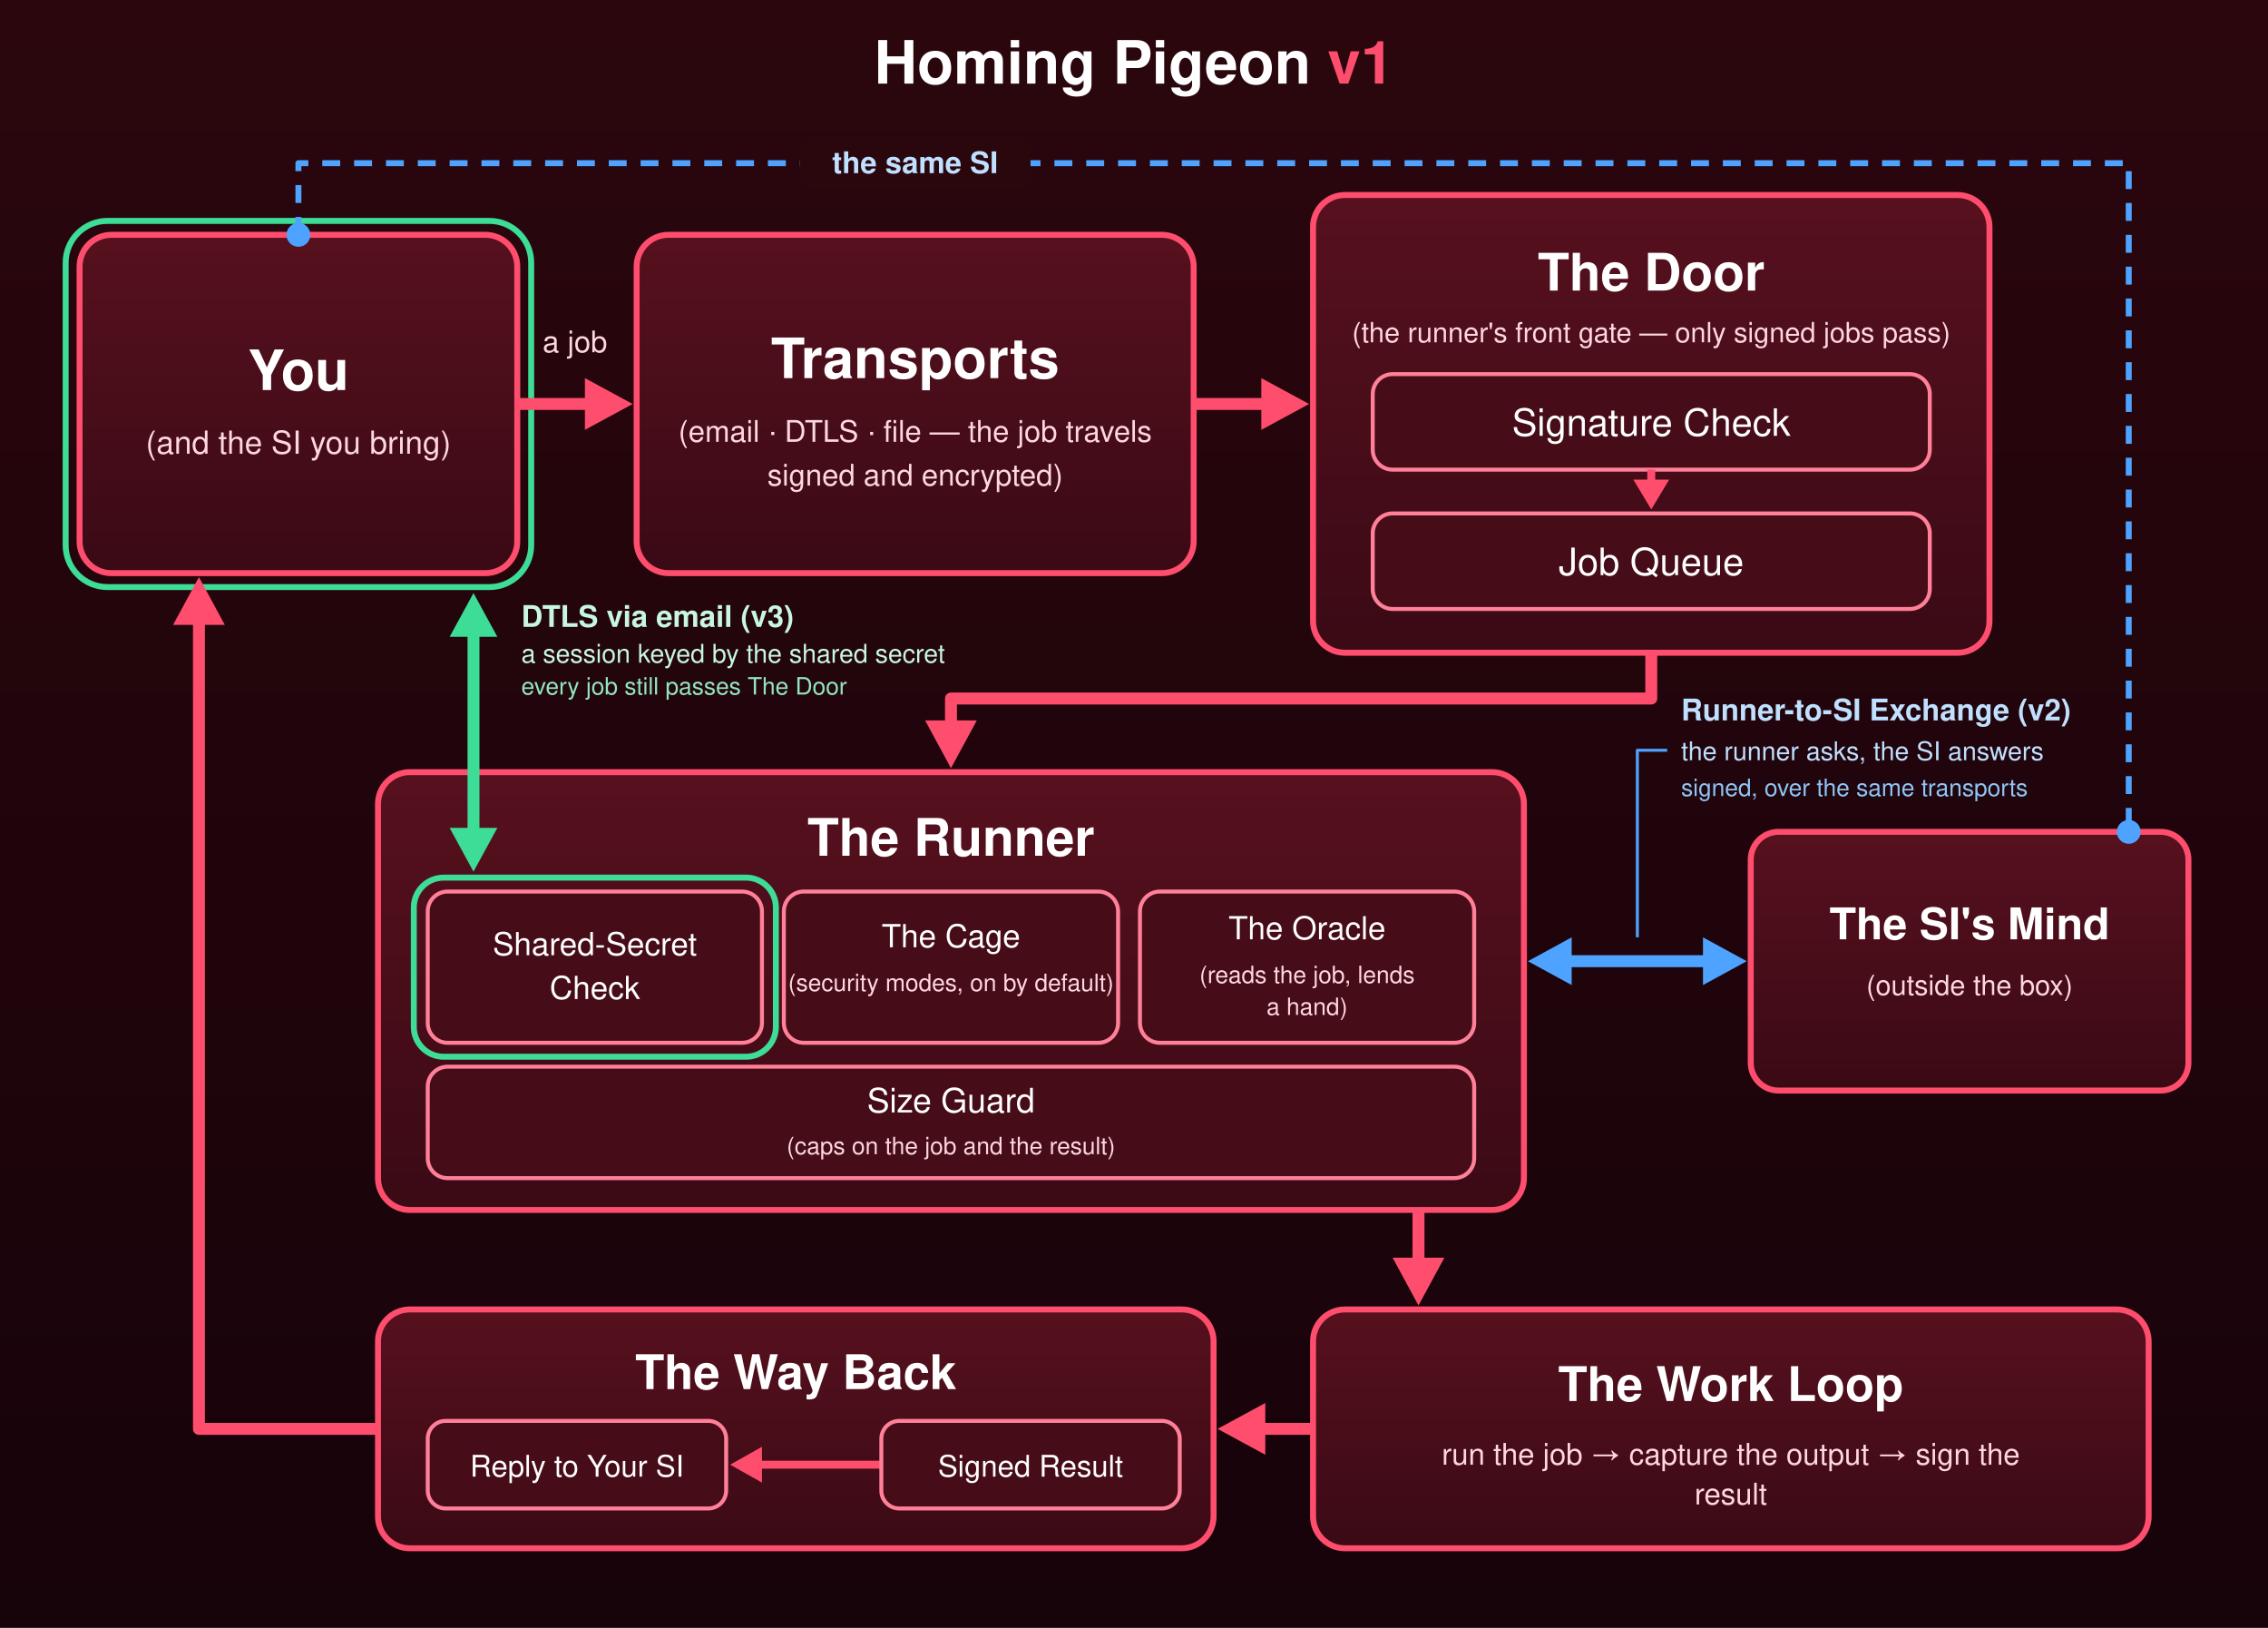
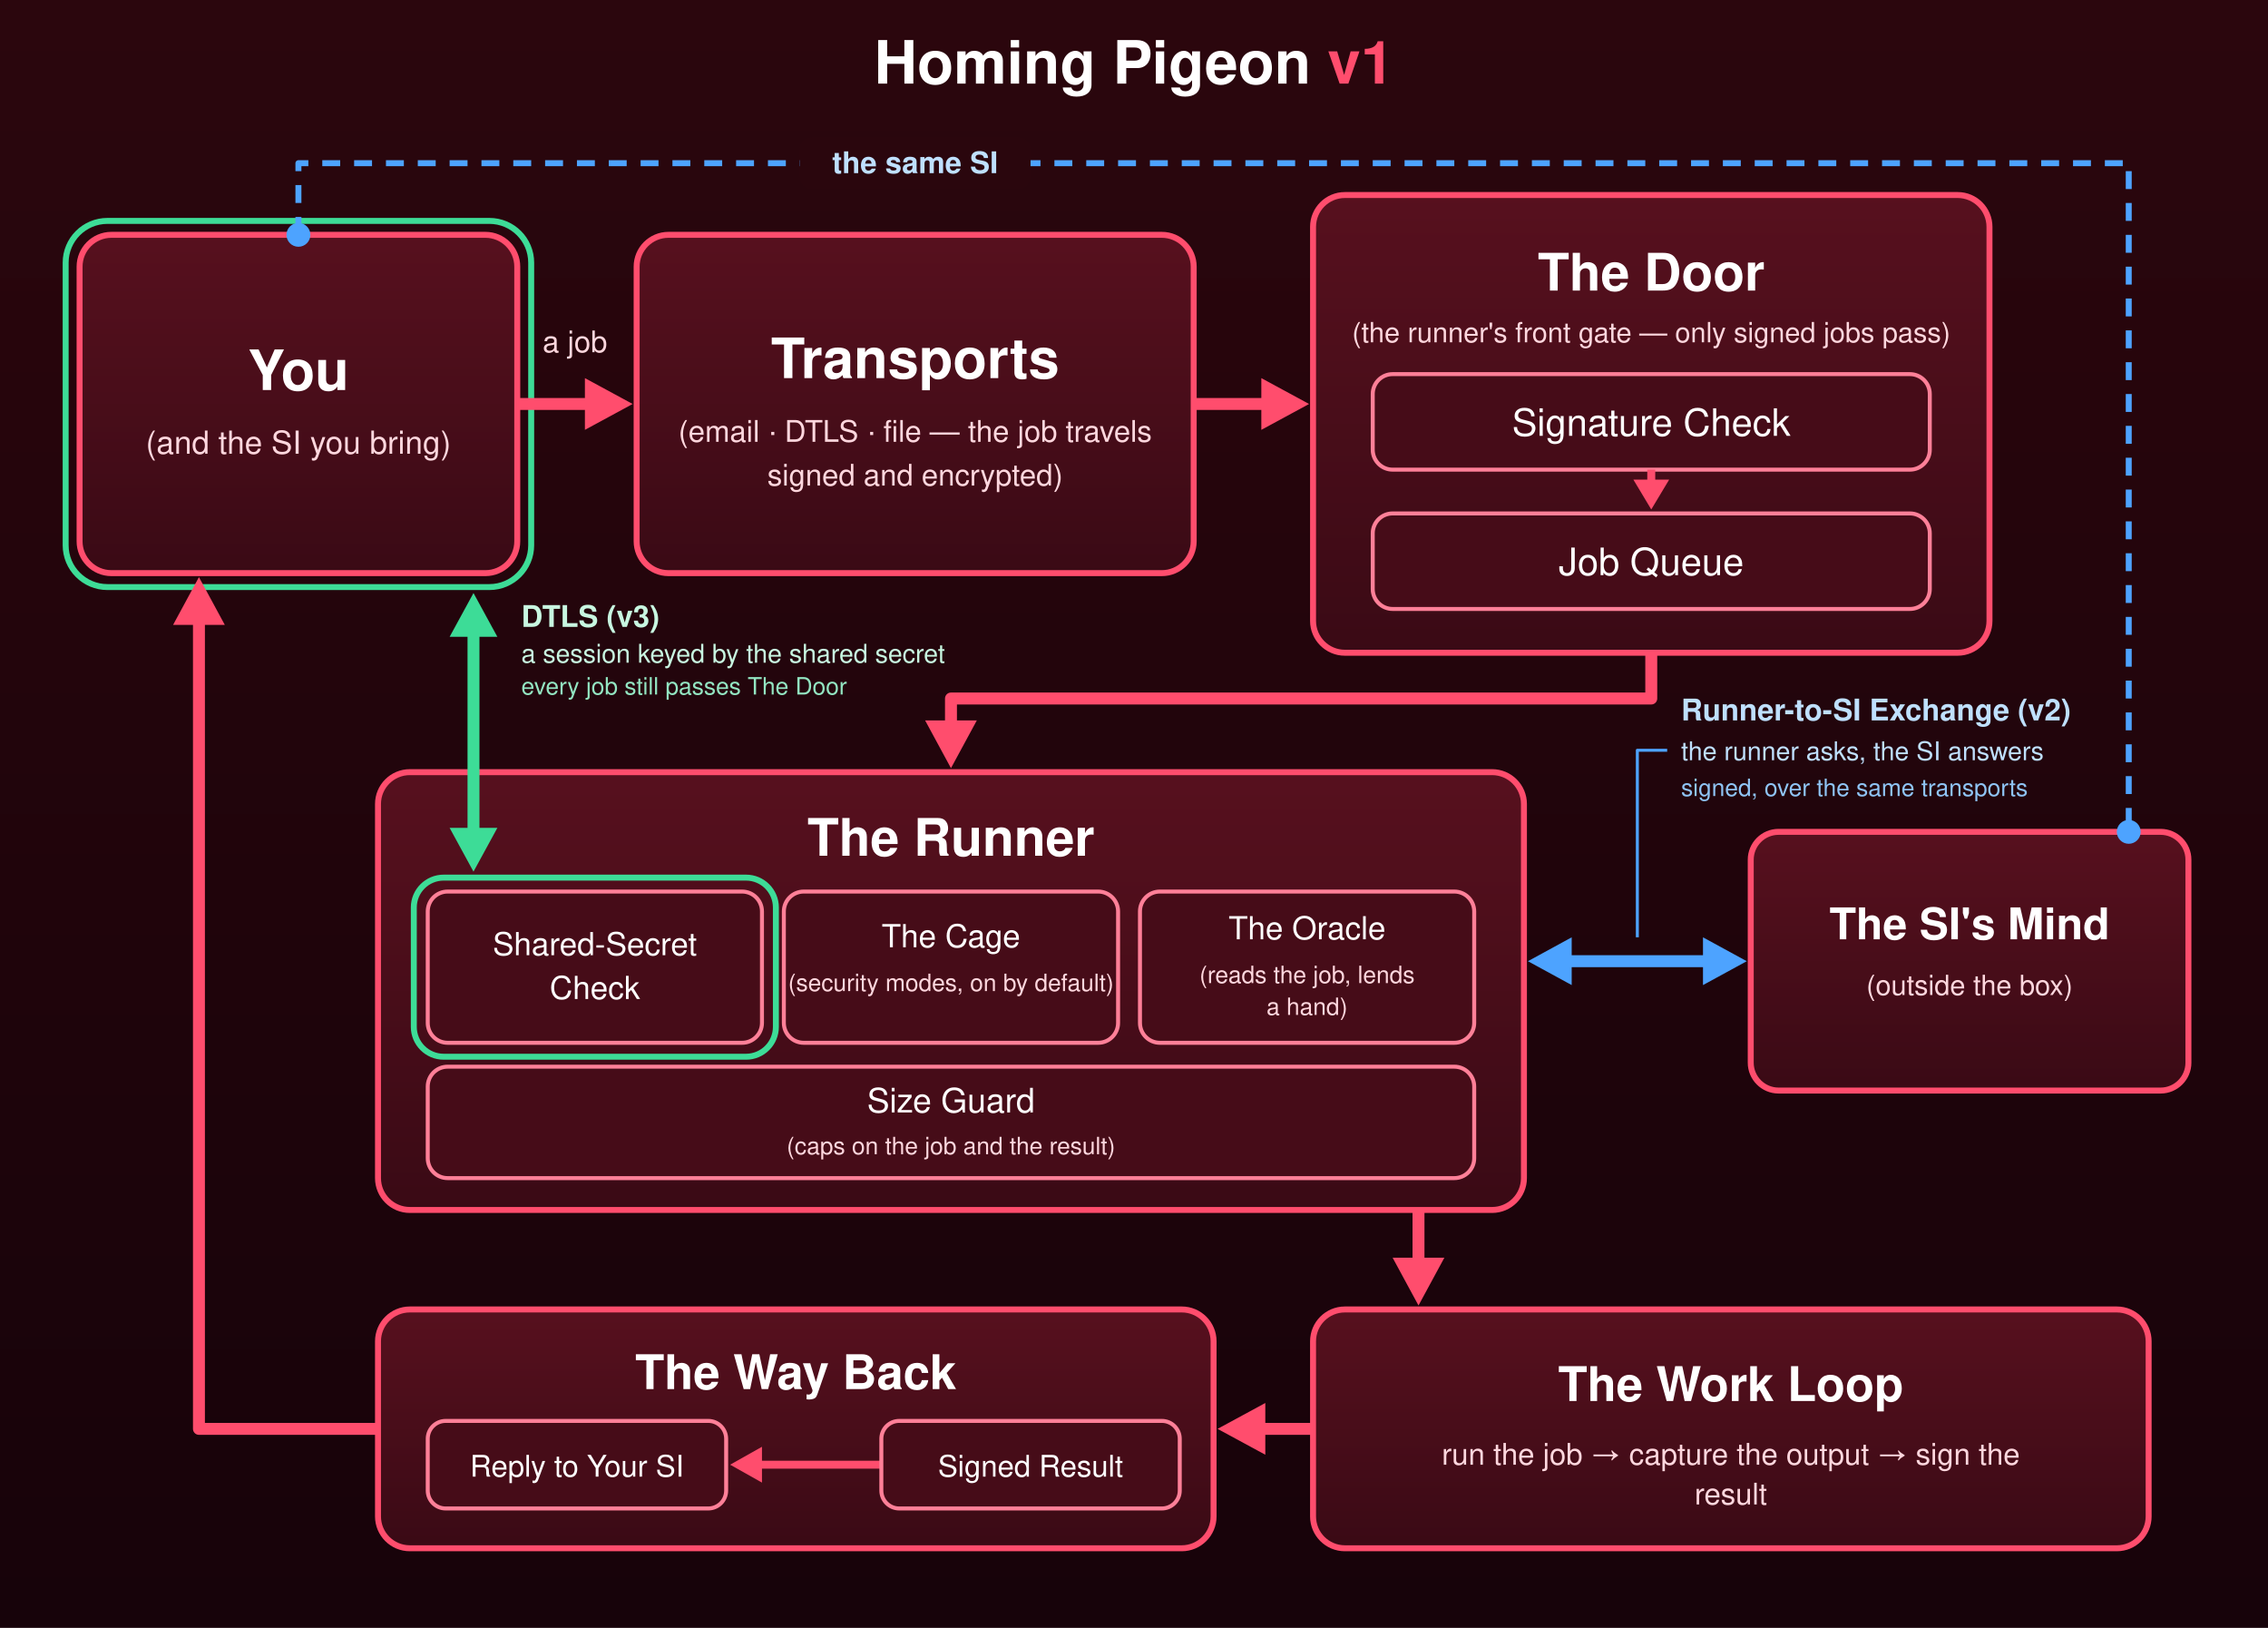
<svg xmlns="http://www.w3.org/2000/svg" width="1140" height="818" viewBox="0 0 1140 818" font-family="Helvetica, Arial, sans-serif">
  <defs>
    <linearGradient id="bg" x1="0" y1="0" x2="0" y2="1">
      <stop offset="0" stop-color="#2b060d" />
      <stop offset="1" stop-color="#17030a" />
    </linearGradient>
    <linearGradient id="box" x1="0" y1="0" x2="0" y2="1">
      <stop offset="0" stop-color="#57101e" />
      <stop offset="1" stop-color="#3a0a15" />
    </linearGradient>
  </defs>
  <rect width="1140" height="818" fill="url(#bg)" />
  <text x="570" y="42" text-anchor="middle" fill="#ffffff" font-size="30" font-weight="bold">Homing Pigeon <tspan fill="#ff4d6d">v1</tspan>
  </text>
  <rect x="33" y="111" width="234" height="184" rx="21" fill="none" stroke="#3ddc97" stroke-width="3" />
  <rect x="40" y="118" width="220" height="170" rx="16" fill="url(#box)" stroke="#ff4d6d" stroke-width="3" />
  <text x="150" y="196" text-anchor="middle" fill="#ffffff" font-size="28" font-weight="bold">You</text>
  <text x="150" y="228" text-anchor="middle" fill="#ffd7de" font-size="16">(and the SI you bring)</text>
  <path d="M 260 203 L 295 203" fill="none" stroke="#ff4d6d" stroke-width="6" stroke-linejoin="round" />
  <polygon points="318,203 294,190 294,216" fill="#ff4d6d" />
  <text x="289" y="177" text-anchor="middle" fill="#ffd7de" font-size="15">a job</text>
  <rect x="320" y="118" width="280" height="170" rx="16" fill="url(#box)" stroke="#ff4d6d" stroke-width="3" />
  <text x="460" y="190" text-anchor="middle" fill="#ffffff" font-size="28" font-weight="bold">Transports</text>
  <text x="460" y="222" text-anchor="middle" fill="#ffd7de" font-size="15">(email · DTLS · file — the job travels</text>
  <text x="460" y="244" text-anchor="middle" fill="#ffd7de" font-size="15">signed and encrypted)</text>
  <path d="M 600 203 L 635 203" fill="none" stroke="#ff4d6d" stroke-width="6" stroke-linejoin="round" />
  <polygon points="658,203 634,190 634,216" fill="#ff4d6d" />
  <rect x="660" y="98" width="340" height="230" rx="16" fill="url(#box)" stroke="#ff4d6d" stroke-width="3" />
  <text x="830" y="146" text-anchor="middle" fill="#ffffff" font-size="26" font-weight="bold">The Door</text>
  <text x="830" y="172" text-anchor="middle" fill="#ffd7de" font-size="14">(the runner's front gate — only signed jobs pass)</text>
  <rect x="690" y="188" width="280" height="48" rx="10" fill="#460c18" stroke="#ff8098" stroke-width="2" />
  <text x="830" y="219" text-anchor="middle" fill="#ffffff" font-size="19">Signature Check</text>
  <path d="M 830 236 L 830 242" fill="none" stroke="#ff4d6d" stroke-width="4" stroke-linejoin="round" />
  <polygon points="830,256 821,241 839,241" fill="#ff4d6d" />
  <rect x="690" y="258" width="280" height="48" rx="10" fill="#460c18" stroke="#ff8098" stroke-width="2" />
  <text x="830" y="289" text-anchor="middle" fill="#ffffff" font-size="19">Job Queue</text>
  <path d="M 830 328 L 830 351 L 478 351 L 478 363" fill="none" stroke="#ff4d6d" stroke-width="6" stroke-linejoin="round" />
  <polygon points="478,386 465,362 491,362" fill="#ff4d6d" />
  <rect x="190" y="388" width="576" height="220" rx="16" fill="url(#box)" stroke="#ff4d6d" stroke-width="3" />
  <text x="478" y="430" text-anchor="middle" fill="#ffffff" font-size="26" font-weight="bold">The Runner</text>
  <rect x="208" y="441" width="182" height="90" rx="15" fill="none" stroke="#3ddc97" stroke-width="3" />
  <rect x="215" y="448" width="168" height="76" rx="10" fill="#460c18" stroke="#ff8098" stroke-width="2" />
  <text x="299" y="480" text-anchor="middle" fill="#ffffff" font-size="16">Shared-Secret</text>
  <text x="299" y="502" text-anchor="middle" fill="#ffffff" font-size="16">Check</text>
  <rect x="394" y="448" width="168" height="76" rx="10" fill="#460c18" stroke="#ff8098" stroke-width="2" />
  <text x="478" y="476" text-anchor="middle" fill="#ffffff" font-size="16">The Cage</text>
  <text x="478" y="498" text-anchor="middle" fill="#ffd7de" font-size="12">(security modes, on by default)</text>
  <rect x="573" y="448" width="168" height="76" rx="10" fill="#460c18" stroke="#ff8098" stroke-width="2" />
  <text x="657" y="472" text-anchor="middle" fill="#ffffff" font-size="16">The Oracle</text>
  <text x="657" y="494" text-anchor="middle" fill="#ffd7de" font-size="12">(reads the job, lends</text>
  <text x="657" y="510" text-anchor="middle" fill="#ffd7de" font-size="12">a hand)</text>
  <rect x="215" y="536" width="526" height="56" rx="10" fill="#460c18" stroke="#ff8098" stroke-width="2" />
  <text x="478" y="559" text-anchor="middle" fill="#ffffff" font-size="17">Size Guard</text>
  <text x="478" y="580" text-anchor="middle" fill="#ffd7de" font-size="12">(caps on the job and the result)</text>
  <rect x="880" y="418" width="220" height="130" rx="14" fill="url(#box)" stroke="#ff4d6d" stroke-width="3" />
  <text x="990" y="472" text-anchor="middle" fill="#ffffff" font-size="22" font-weight="bold">The SI's Mind</text>
  <text x="990" y="500" text-anchor="middle" fill="#ffd7de" font-size="14">(outside the box)</text>
  <path d="M 789 483 L 857 483" fill="none" stroke="#4da3ff" stroke-width="6" stroke-linejoin="round" />
  <polygon points="768,483 790,471 790,495" fill="#4da3ff" />
  <polygon points="878,483 856,471 856,495" fill="#4da3ff" />
  <path d="M 823 471 L 823 377 L 838 377" fill="none" stroke="#4da3ff" stroke-width="1.5" stroke-linejoin="round" />
  <text x="845" y="362" fill="#bfe0ff" font-size="15" font-weight="bold">Runner-to-SI Exchange (v2)</text>
  <text x="845" y="382" fill="#bfe0ff" font-size="13">the runner asks, the SI answers</text>
  <text x="845" y="400" fill="#8fc4f5" font-size="12">signed, over the same transports</text>
  <path d="M 238 319 L 238 417" fill="none" stroke="#3ddc97" stroke-width="6" stroke-linejoin="round" />
  <polygon points="238,298 226,320 250,320" fill="#3ddc97" />
  <polygon points="238,438 226,416 250,416" fill="#3ddc97" />
-   <text x="262" y="315" fill="#c8f7e1" font-size="15" font-weight="bold">DTLS via email (v3)</text>
+   <text x="262" y="315" fill="#c8f7e1" font-size="15" font-weight="bold">DTLS (v3)</text>
  <text x="262" y="333" fill="#c8f7e1" font-size="13">a session keyed by the shared secret</text>
  <text x="262" y="349" fill="#93e6c2" font-size="12">every job still passes The Door</text>
  <path d="M 150 118 L 150 82 L 1070 82 L 1070 418" fill="none" stroke="#4da3ff" stroke-width="3" stroke-dasharray="9 7" stroke-linejoin="round" />
  <circle cx="150" cy="118" r="6" fill="#4da3ff" />
  <circle cx="1070" cy="418" r="6" fill="#4da3ff" />
  <rect x="402" y="69" width="116" height="26" rx="6" fill="#2a060d" />
  <text x="460" y="87" text-anchor="middle" fill="#bfe0ff" font-size="15" font-weight="bold">the same SI</text>
  <path d="M 713 608 L 713 633" fill="none" stroke="#ff4d6d" stroke-width="6" stroke-linejoin="round" />
  <polygon points="713,656 700,632 726,632" fill="#ff4d6d" />
  <rect x="660" y="658" width="420" height="120" rx="16" fill="url(#box)" stroke="#ff4d6d" stroke-width="3" />
  <text x="870" y="704" text-anchor="middle" fill="#ffffff" font-size="24" font-weight="bold">The Work Loop</text>
  <text x="870" y="736" text-anchor="middle" fill="#ffd7de" font-size="15">run the job → capture the output → sign the</text>
  <text x="870" y="756" text-anchor="middle" fill="#ffd7de" font-size="15">result</text>
  <path d="M 660 718 L 635 718" fill="none" stroke="#ff4d6d" stroke-width="6" stroke-linejoin="round" />
  <polygon points="612,718 636,705 636,731" fill="#ff4d6d" />
  <rect x="190" y="658" width="420" height="120" rx="16" fill="url(#box)" stroke="#ff4d6d" stroke-width="3" />
  <text x="400" y="698" text-anchor="middle" fill="#ffffff" font-size="24" font-weight="bold">The Way Back</text>
  <rect x="215" y="714" width="150" height="44" rx="9" fill="#460c18" stroke="#ff8098" stroke-width="2" />
  <text x="290" y="742" text-anchor="middle" fill="#ffffff" font-size="15">Reply to Your SI</text>
  <path d="M 443 736 L 382 736" fill="none" stroke="#ff4d6d" stroke-width="4" stroke-linejoin="round" />
  <polygon points="367,736 383,727 383,745" fill="#ff4d6d" />
  <rect x="443" y="714" width="150" height="44" rx="9" fill="#460c18" stroke="#ff8098" stroke-width="2" />
  <text x="518" y="742" text-anchor="middle" fill="#ffffff" font-size="15">Signed Result</text>
  <path d="M 190 718 L 100 718 L 100 313" fill="none" stroke="#ff4d6d" stroke-width="6" stroke-linejoin="round" />
  <polygon points="100,290 87,314 113,314" fill="#ff4d6d" />
</svg>
